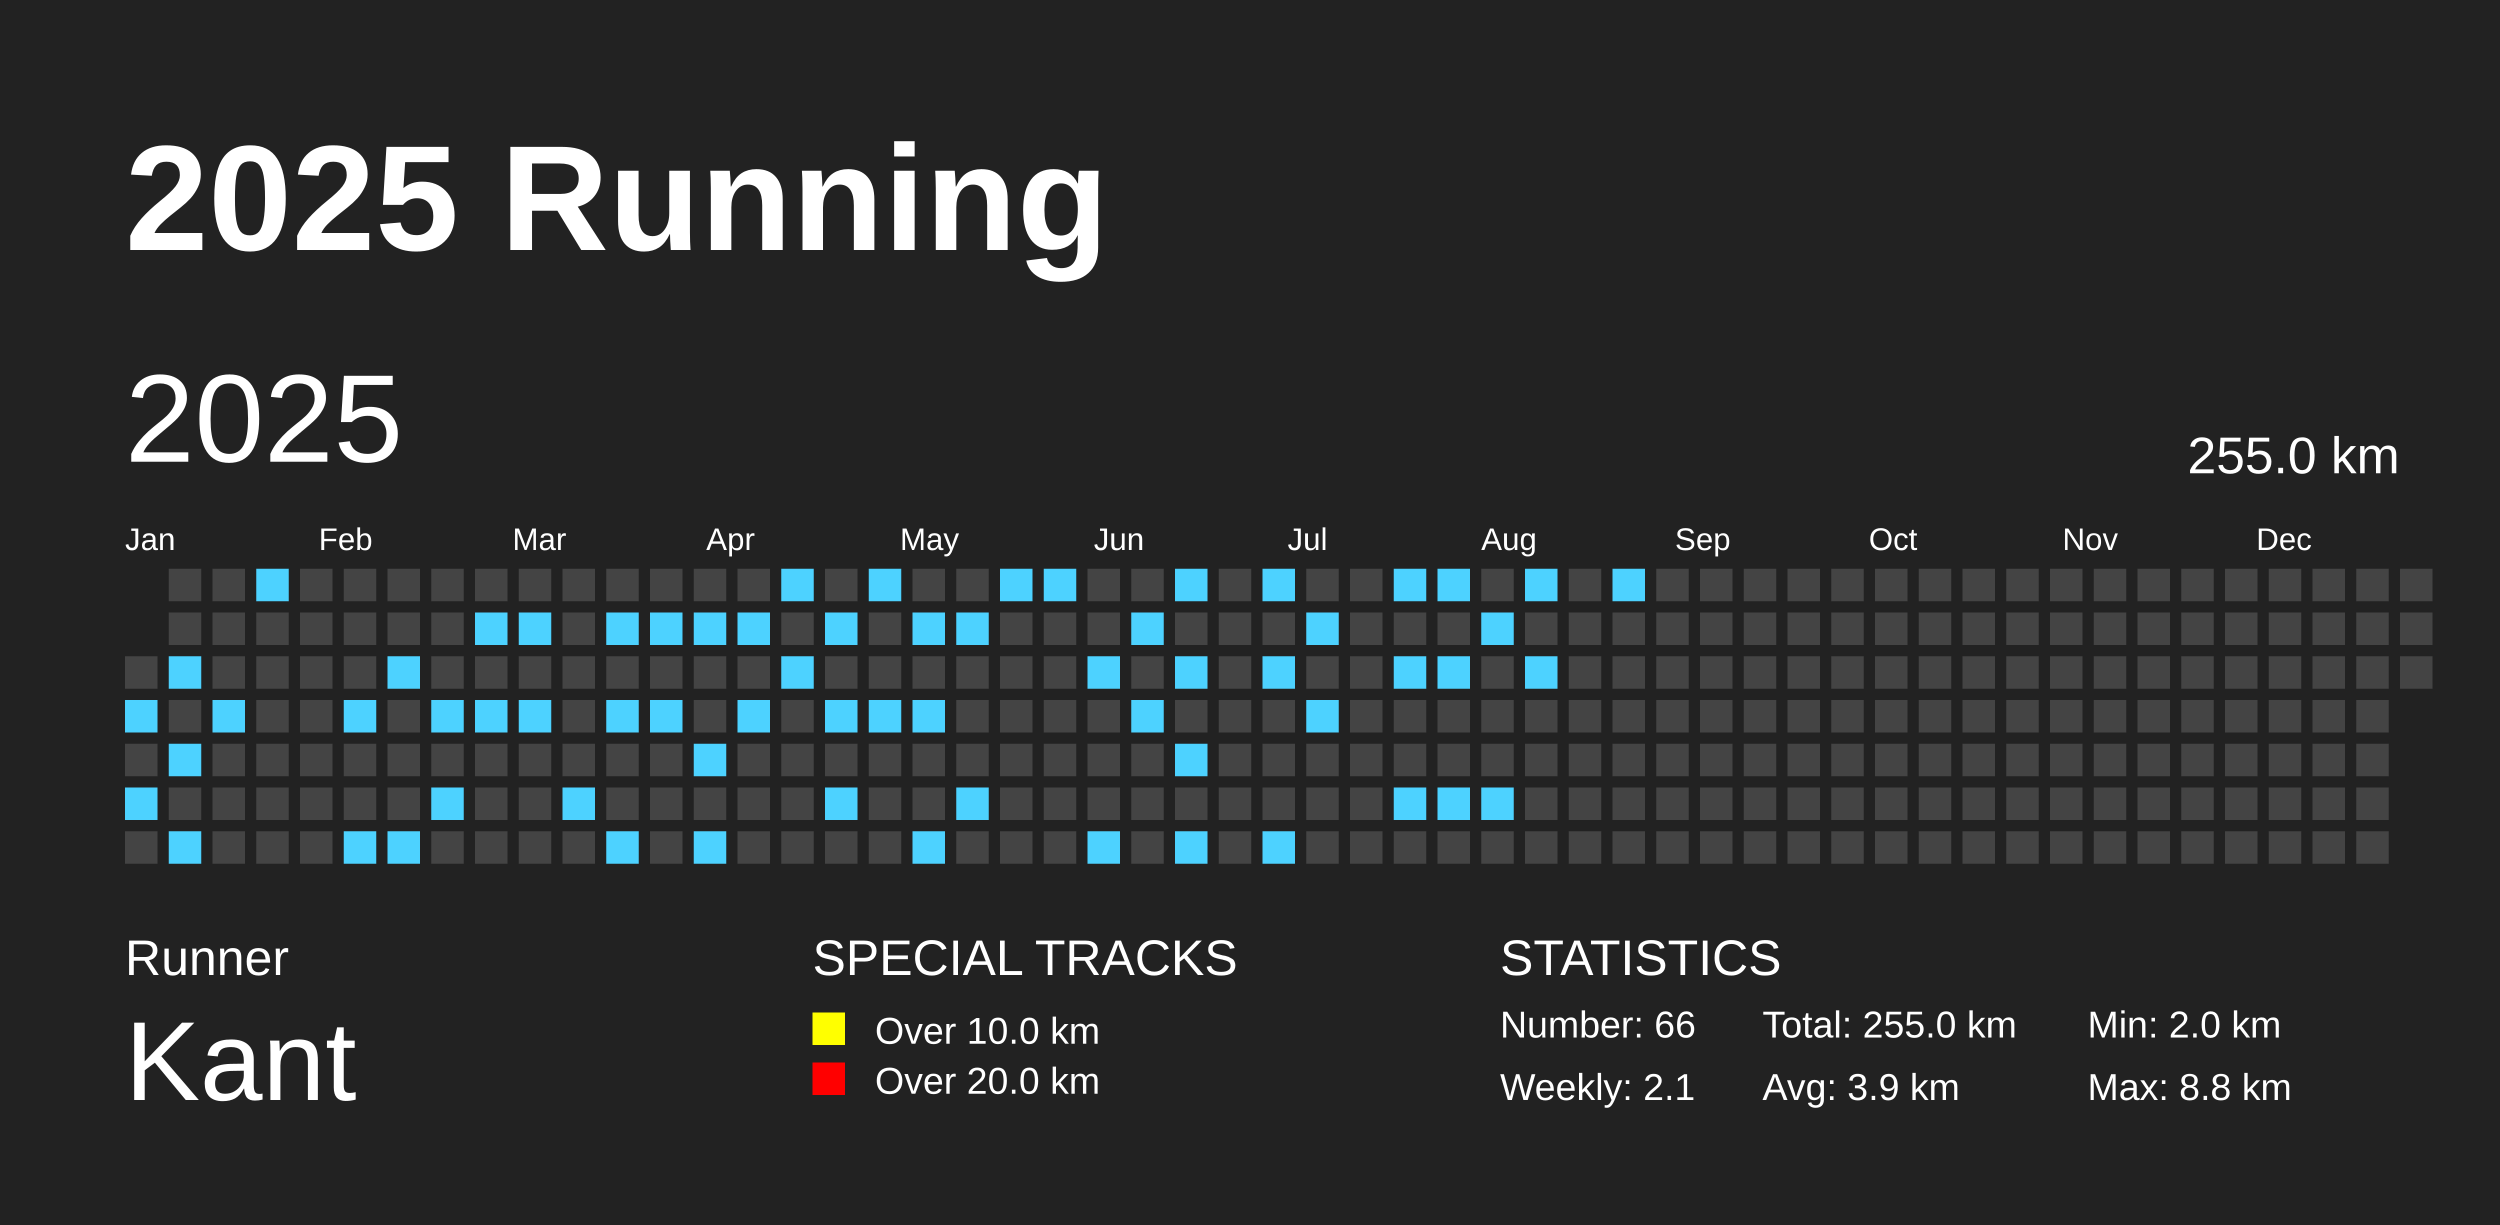
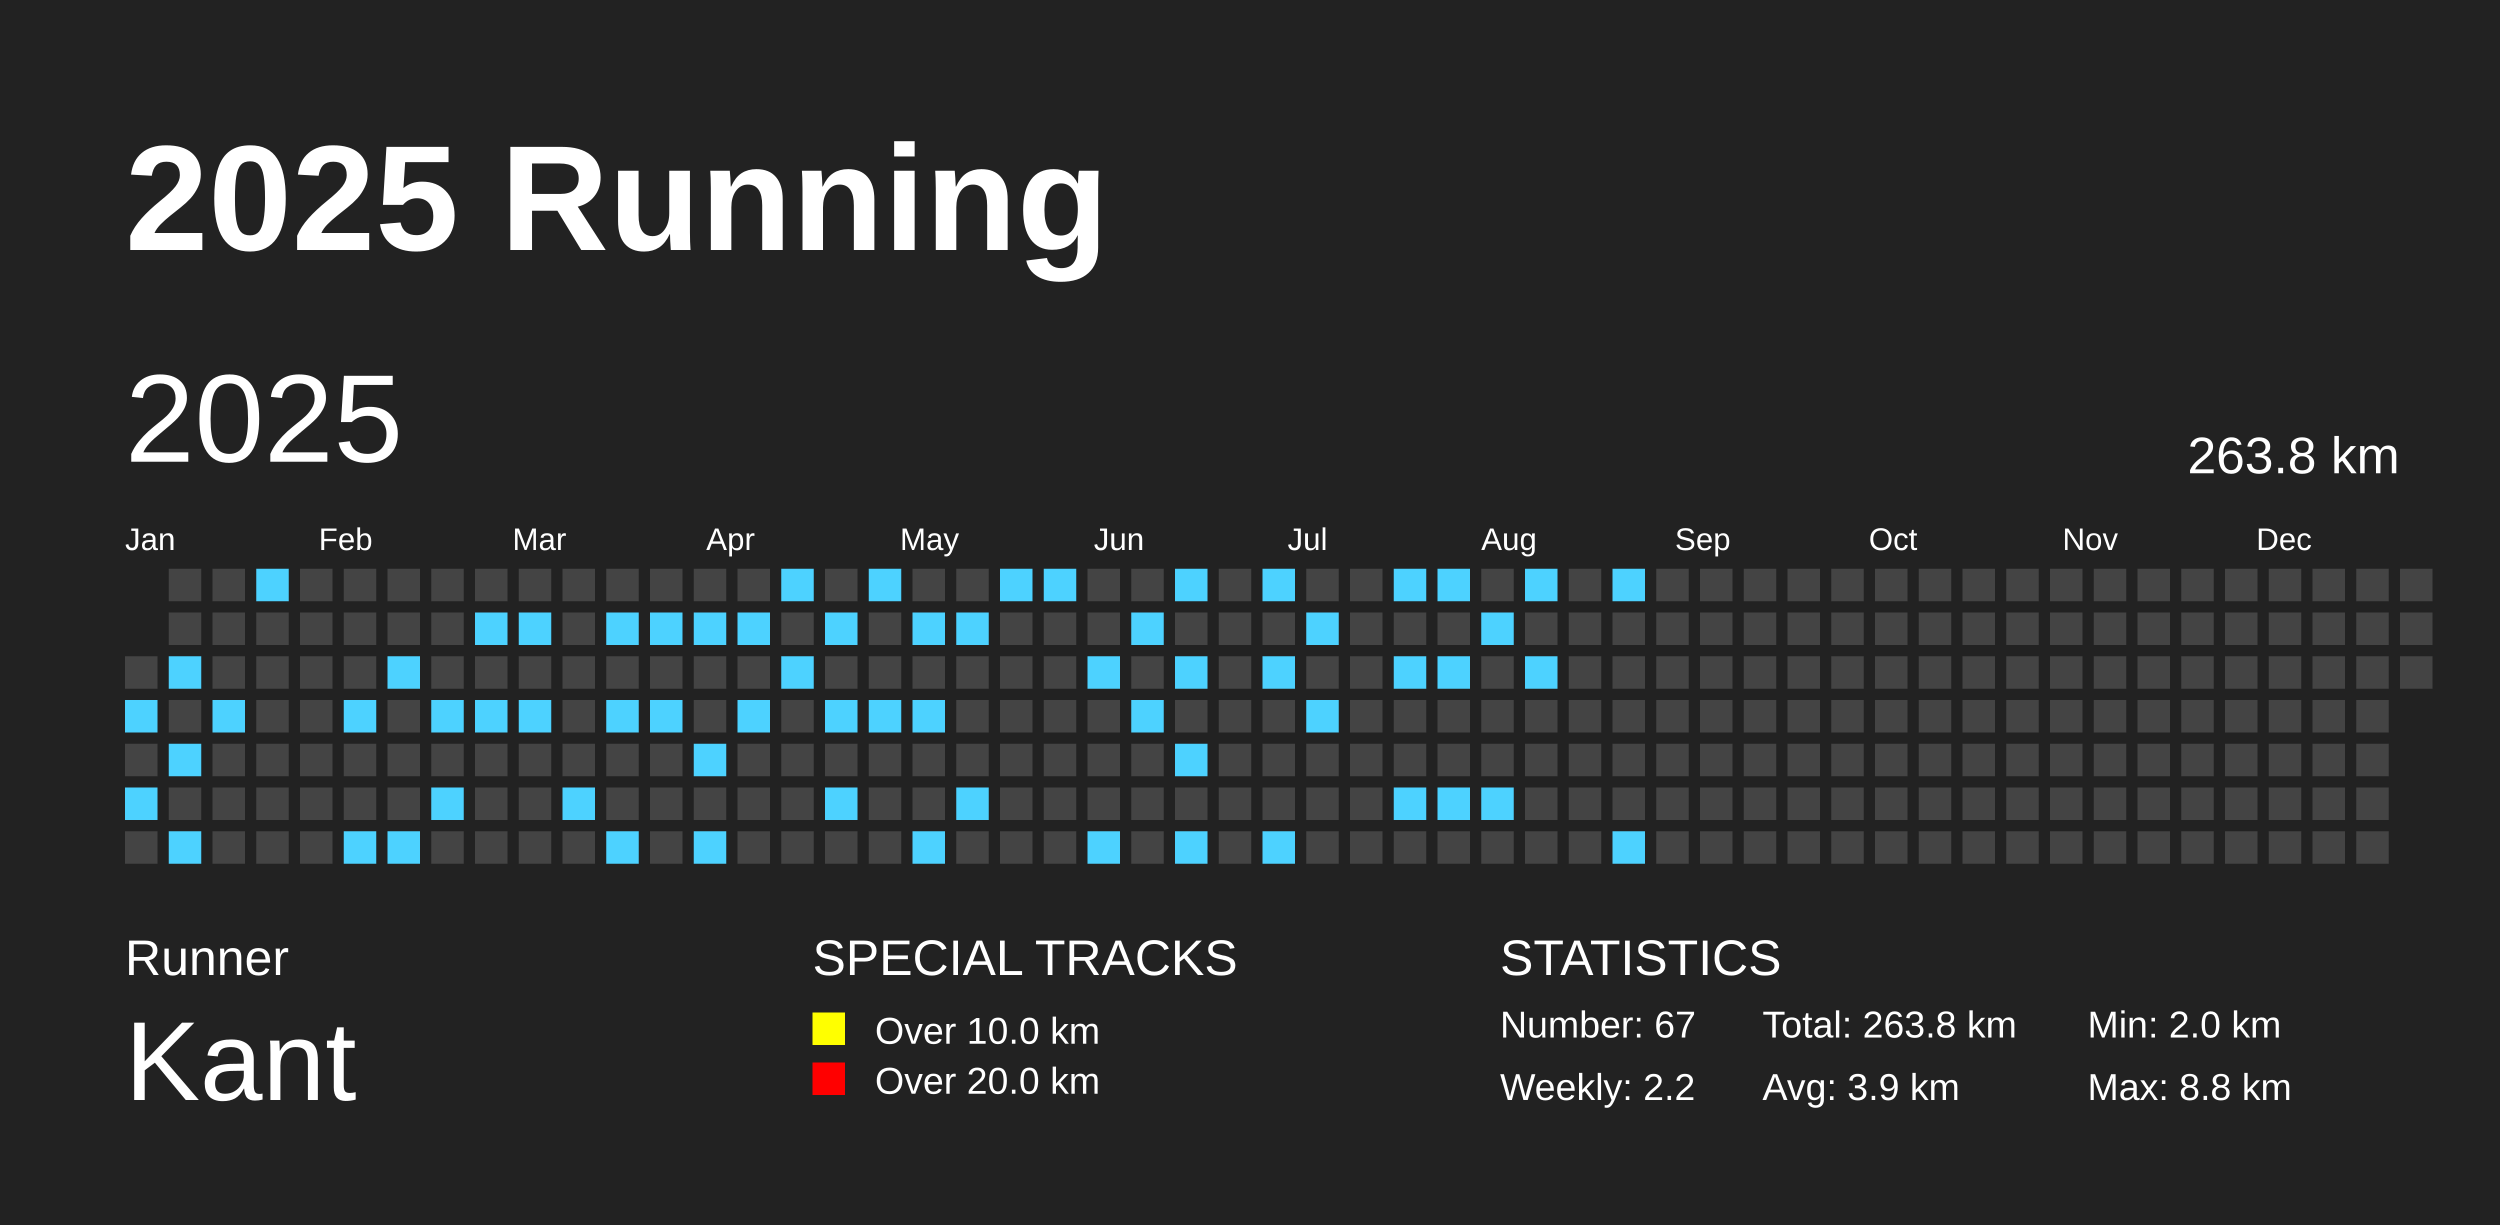
<svg xmlns="http://www.w3.org/2000/svg" baseProfile="full" height="98mm" version="1.1" viewBox="0,0,200,98" width="200mm">
  <defs />
  <rect fill="#222222" height="98" width="200" x="0" y="0" />
  <text fill="#FFFFFF" style="font-size:12px; font-family:Arial; font-weight:bold;" x="10" y="20">2025 Running</text>
  <text fill="#FFFFFF" style="font-size:4px; font-family:Arial" x="10" y="78">Runner</text>
  <text fill="#FFFFFF" style="font-size:9px; font-family:Arial" x="10" y="88">Kant</text>
  <text fill="#FFFFFF" style="font-size:4px; font-family:Arial" x="65" y="78">SPECIAL TRACKS</text>
  <rect fill="yellow" height="2.6" width="2.6" x="65" y="81" />
  <text fill="#FFFFFF" style="font-size:3px; font-family:Arial" x="70" y="83.5">Over 10.0 km</text>
  <rect fill="red" height="2.6" width="2.6" x="65" y="85" />
  <text fill="#FFFFFF" style="font-size:3px; font-family:Arial" x="70" y="87.5">Over 20.0 km</text>
  <text fill="#FFFFFF" style="font-size:4px; font-family:Arial" x="120" y="78">STATISTICS</text>
-   <text fill="#FFFFFF" style="font-size:3px; font-family:Arial" x="120" y="83">Number: 66</text>
-   <text fill="#FFFFFF" style="font-size:3px; font-family:Arial" x="120" y="88">Weekly: 2.1</text>
-   <text fill="#FFFFFF" style="font-size:3px; font-family:Arial" x="141" y="83">Total: 255.0 km</text>
+   <text fill="#FFFFFF" style="font-size:3px; font-family:Arial" x="120" y="83">Number: 67</text>
+   <text fill="#FFFFFF" style="font-size:3px; font-family:Arial" x="120" y="88">Weekly: 2.2</text>
+   <text fill="#FFFFFF" style="font-size:3px; font-family:Arial" x="141" y="83">Total: 263.8 km</text>
  <text fill="#FFFFFF" style="font-size:3px; font-family:Arial" x="141" y="88">Avg: 3.9 km</text>
  <text fill="#FFFFFF" style="font-size:3px; font-family:Arial" x="167" y="83">Min: 2.0 km</text>
  <text fill="#FFFFFF" style="font-size:3px; font-family:Arial" x="167" y="88">Max: 8.8 km</text>
  <text dominant-baseline="hanging" fill="#FFFFFF" style="font-size:10.0px; font-family:Arial;" x="10" y="30">2025</text>
-   <text dominant-baseline="hanging" fill="#FFFFFF" style="font-size:4.125px; font-family:Arial;" x="175" y="35">255.0 km</text>
+   <text dominant-baseline="hanging" fill="#FFFFFF" style="font-size:4.125px; font-family:Arial;" x="175" y="35">263.8 km</text>
  <text fill="#FFFFFF" style="font-size:2.5px; font-family:Arial" x="10.0" y="44">Jan</text>
  <text fill="#FFFFFF" style="font-size:2.5px; font-family:Arial" x="25.5" y="44">Feb</text>
  <text fill="#FFFFFF" style="font-size:2.5px; font-family:Arial" x="41.0" y="44">Mar</text>
  <text fill="#FFFFFF" style="font-size:2.5px; font-family:Arial" x="56.5" y="44">Apr</text>
  <text fill="#FFFFFF" style="font-size:2.5px; font-family:Arial" x="72.0" y="44">May</text>
  <text fill="#FFFFFF" style="font-size:2.5px; font-family:Arial" x="87.5" y="44">Jun</text>
  <text fill="#FFFFFF" style="font-size:2.5px; font-family:Arial" x="103.0" y="44">Jul</text>
  <text fill="#FFFFFF" style="font-size:2.5px; font-family:Arial" x="118.5" y="44">Aug</text>
  <text fill="#FFFFFF" style="font-size:2.5px; font-family:Arial" x="134.0" y="44">Sep</text>
  <text fill="#FFFFFF" style="font-size:2.5px; font-family:Arial" x="149.5" y="44">Oct</text>
  <text fill="#FFFFFF" style="font-size:2.5px; font-family:Arial" x="165.0" y="44">Nov</text>
  <text fill="#FFFFFF" style="font-size:2.5px; font-family:Arial" x="180.5" y="44">Dec</text>
  <rect fill="#444444" height="2.6" width="2.6" x="10.0" y="52.5" />
  <rect fill="#4DD2FF" height="2.6" width="2.6" x="10.0" y="56.0" />
  <rect fill="#444444" height="2.6" width="2.6" x="10.0" y="59.5" />
  <rect fill="#4DD2FF" height="2.6" width="2.6" x="10.0" y="63.0" />
  <rect fill="#444444" height="2.6" width="2.6" x="10.0" y="66.5" />
  <rect fill="#444444" height="2.6" width="2.6" x="13.5" y="45.5" />
  <rect fill="#444444" height="2.6" width="2.6" x="13.5" y="49.0" />
  <rect fill="#4DD2FF" height="2.6" width="2.6" x="13.5" y="52.5" />
  <rect fill="#444444" height="2.6" width="2.6" x="13.5" y="56.0" />
  <rect fill="#4DD2FF" height="2.6" width="2.6" x="13.5" y="59.5" />
  <rect fill="#444444" height="2.6" width="2.6" x="13.5" y="63.0" />
  <rect fill="#4DD2FF" height="2.6" width="2.6" x="13.5" y="66.5" />
  <rect fill="#444444" height="2.6" width="2.6" x="17.0" y="45.5" />
  <rect fill="#444444" height="2.6" width="2.6" x="17.0" y="49.0" />
  <rect fill="#444444" height="2.6" width="2.6" x="17.0" y="52.5" />
  <rect fill="#4DD2FF" height="2.6" width="2.6" x="17.0" y="56.0" />
  <rect fill="#444444" height="2.6" width="2.6" x="17.0" y="59.5" />
  <rect fill="#444444" height="2.6" width="2.6" x="17.0" y="63.0" />
  <rect fill="#444444" height="2.6" width="2.6" x="17.0" y="66.5" />
  <rect fill="#4DD2FF" height="2.6" width="2.6" x="20.5" y="45.5" />
  <rect fill="#444444" height="2.6" width="2.6" x="20.5" y="49.0" />
  <rect fill="#444444" height="2.6" width="2.6" x="20.5" y="52.5" />
  <rect fill="#444444" height="2.6" width="2.6" x="20.5" y="56.0" />
  <rect fill="#444444" height="2.6" width="2.6" x="20.5" y="59.5" />
  <rect fill="#444444" height="2.6" width="2.6" x="20.5" y="63.0" />
  <rect fill="#444444" height="2.6" width="2.6" x="20.5" y="66.5" />
  <rect fill="#444444" height="2.6" width="2.6" x="24.0" y="45.5" />
  <rect fill="#444444" height="2.6" width="2.6" x="24.0" y="49.0" />
  <rect fill="#444444" height="2.6" width="2.6" x="24.0" y="52.5" />
  <rect fill="#444444" height="2.6" width="2.6" x="24.0" y="56.0" />
  <rect fill="#444444" height="2.6" width="2.6" x="24.0" y="59.5" />
  <rect fill="#444444" height="2.6" width="2.6" x="24.0" y="63.0" />
  <rect fill="#444444" height="2.6" width="2.6" x="24.0" y="66.5" />
  <rect fill="#444444" height="2.6" width="2.6" x="27.5" y="45.5" />
  <rect fill="#444444" height="2.6" width="2.6" x="27.5" y="49.0" />
  <rect fill="#444444" height="2.6" width="2.6" x="27.5" y="52.5" />
  <rect fill="#4DD2FF" height="2.6" width="2.6" x="27.5" y="56.0" />
  <rect fill="#444444" height="2.6" width="2.6" x="27.5" y="59.5" />
  <rect fill="#444444" height="2.6" width="2.6" x="27.5" y="63.0" />
  <rect fill="#4DD2FF" height="2.6" width="2.6" x="27.5" y="66.5" />
  <rect fill="#444444" height="2.6" width="2.6" x="31.0" y="45.5" />
  <rect fill="#444444" height="2.6" width="2.6" x="31.0" y="49.0" />
  <rect fill="#4DD2FF" height="2.6" width="2.6" x="31.0" y="52.5" />
  <rect fill="#444444" height="2.6" width="2.6" x="31.0" y="56.0" />
  <rect fill="#444444" height="2.6" width="2.6" x="31.0" y="59.5" />
  <rect fill="#444444" height="2.6" width="2.6" x="31.0" y="63.0" />
  <rect fill="#4DD2FF" height="2.6" width="2.6" x="31.0" y="66.5" />
  <rect fill="#444444" height="2.6" width="2.6" x="34.5" y="45.5" />
  <rect fill="#444444" height="2.6" width="2.6" x="34.5" y="49.0" />
  <rect fill="#444444" height="2.6" width="2.6" x="34.5" y="52.5" />
  <rect fill="#4DD2FF" height="2.6" width="2.6" x="34.5" y="56.0" />
  <rect fill="#444444" height="2.6" width="2.6" x="34.5" y="59.5" />
  <rect fill="#4DD2FF" height="2.6" width="2.6" x="34.5" y="63.0" />
  <rect fill="#444444" height="2.6" width="2.6" x="34.5" y="66.5" />
  <rect fill="#444444" height="2.6" width="2.6" x="38.0" y="45.5" />
  <rect fill="#4DD2FF" height="2.6" width="2.6" x="38.0" y="49.0" />
  <rect fill="#444444" height="2.6" width="2.6" x="38.0" y="52.5" />
  <rect fill="#4DD2FF" height="2.6" width="2.6" x="38.0" y="56.0" />
  <rect fill="#444444" height="2.6" width="2.6" x="38.0" y="59.5" />
  <rect fill="#444444" height="2.6" width="2.6" x="38.0" y="63.0" />
  <rect fill="#444444" height="2.6" width="2.6" x="38.0" y="66.5" />
  <rect fill="#444444" height="2.6" width="2.6" x="41.5" y="45.5" />
  <rect fill="#4DD2FF" height="2.6" width="2.6" x="41.5" y="49.0" />
  <rect fill="#444444" height="2.6" width="2.6" x="41.5" y="52.5" />
  <rect fill="#4DD2FF" height="2.6" width="2.6" x="41.5" y="56.0" />
  <rect fill="#444444" height="2.6" width="2.6" x="41.5" y="59.5" />
  <rect fill="#444444" height="2.6" width="2.6" x="41.5" y="63.0" />
  <rect fill="#444444" height="2.6" width="2.6" x="41.5" y="66.5" />
  <rect fill="#444444" height="2.6" width="2.6" x="45.0" y="45.5" />
  <rect fill="#444444" height="2.6" width="2.6" x="45.0" y="49.0" />
  <rect fill="#444444" height="2.6" width="2.6" x="45.0" y="52.5" />
  <rect fill="#444444" height="2.6" width="2.6" x="45.0" y="56.0" />
  <rect fill="#444444" height="2.6" width="2.6" x="45.0" y="59.5" />
  <rect fill="#4DD2FF" height="2.6" width="2.6" x="45.0" y="63.0" />
  <rect fill="#444444" height="2.6" width="2.6" x="45.0" y="66.5" />
  <rect fill="#444444" height="2.6" width="2.6" x="48.5" y="45.5" />
  <rect fill="#4DD2FF" height="2.6" width="2.6" x="48.5" y="49.0" />
  <rect fill="#444444" height="2.6" width="2.6" x="48.5" y="52.5" />
  <rect fill="#4DD2FF" height="2.6" width="2.6" x="48.5" y="56.0" />
  <rect fill="#444444" height="2.6" width="2.6" x="48.5" y="59.5" />
  <rect fill="#444444" height="2.6" width="2.6" x="48.5" y="63.0" />
  <rect fill="#4DD2FF" height="2.6" width="2.6" x="48.5" y="66.5" />
  <rect fill="#444444" height="2.6" width="2.6" x="52.0" y="45.5" />
  <rect fill="#4DD2FF" height="2.6" width="2.6" x="52.0" y="49.0" />
  <rect fill="#444444" height="2.6" width="2.6" x="52.0" y="52.5" />
  <rect fill="#4DD2FF" height="2.6" width="2.6" x="52.0" y="56.0" />
  <rect fill="#444444" height="2.6" width="2.6" x="52.0" y="59.5" />
  <rect fill="#444444" height="2.6" width="2.6" x="52.0" y="63.0" />
  <rect fill="#444444" height="2.6" width="2.6" x="52.0" y="66.5" />
  <rect fill="#444444" height="2.6" width="2.6" x="55.5" y="45.5" />
  <rect fill="#4DD2FF" height="2.6" width="2.6" x="55.5" y="49.0" />
  <rect fill="#444444" height="2.6" width="2.6" x="55.5" y="52.5" />
  <rect fill="#444444" height="2.6" width="2.6" x="55.5" y="56.0" />
  <rect fill="#4DD2FF" height="2.6" width="2.6" x="55.5" y="59.5" />
  <rect fill="#444444" height="2.6" width="2.6" x="55.5" y="63.0" />
  <rect fill="#4DD2FF" height="2.6" width="2.6" x="55.5" y="66.5" />
  <rect fill="#444444" height="2.6" width="2.6" x="59.0" y="45.5" />
  <rect fill="#4DD2FF" height="2.6" width="2.6" x="59.0" y="49.0" />
  <rect fill="#444444" height="2.6" width="2.6" x="59.0" y="52.5" />
  <rect fill="#4DD2FF" height="2.6" width="2.6" x="59.0" y="56.0" />
  <rect fill="#444444" height="2.6" width="2.6" x="59.0" y="59.5" />
  <rect fill="#444444" height="2.6" width="2.6" x="59.0" y="63.0" />
  <rect fill="#444444" height="2.6" width="2.6" x="59.0" y="66.5" />
  <rect fill="#4DD2FF" height="2.6" width="2.6" x="62.5" y="45.5" />
  <rect fill="#444444" height="2.6" width="2.6" x="62.5" y="49.0" />
  <rect fill="#4DD2FF" height="2.6" width="2.6" x="62.5" y="52.5" />
  <rect fill="#444444" height="2.6" width="2.6" x="62.5" y="56.0" />
  <rect fill="#444444" height="2.6" width="2.6" x="62.5" y="59.5" />
  <rect fill="#444444" height="2.6" width="2.6" x="62.5" y="63.0" />
  <rect fill="#444444" height="2.6" width="2.6" x="62.5" y="66.5" />
  <rect fill="#444444" height="2.6" width="2.6" x="66.0" y="45.5" />
  <rect fill="#4DD2FF" height="2.6" width="2.6" x="66.0" y="49.0" />
  <rect fill="#444444" height="2.6" width="2.6" x="66.0" y="52.5" />
  <rect fill="#4DD2FF" height="2.6" width="2.6" x="66.0" y="56.0" />
  <rect fill="#444444" height="2.6" width="2.6" x="66.0" y="59.5" />
  <rect fill="#4DD2FF" height="2.6" width="2.6" x="66.0" y="63.0" />
  <rect fill="#444444" height="2.6" width="2.6" x="66.0" y="66.5" />
  <rect fill="#4DD2FF" height="2.6" width="2.6" x="69.5" y="45.5" />
  <rect fill="#444444" height="2.6" width="2.6" x="69.5" y="49.0" />
  <rect fill="#444444" height="2.6" width="2.6" x="69.5" y="52.5" />
  <rect fill="#4DD2FF" height="2.6" width="2.6" x="69.5" y="56.0" />
  <rect fill="#444444" height="2.6" width="2.6" x="69.5" y="59.5" />
  <rect fill="#444444" height="2.6" width="2.6" x="69.5" y="63.0" />
  <rect fill="#444444" height="2.6" width="2.6" x="69.5" y="66.5" />
  <rect fill="#444444" height="2.6" width="2.6" x="73.0" y="45.5" />
  <rect fill="#4DD2FF" height="2.6" width="2.6" x="73.0" y="49.0" />
  <rect fill="#444444" height="2.6" width="2.6" x="73.0" y="52.5" />
  <rect fill="#4DD2FF" height="2.6" width="2.6" x="73.0" y="56.0" />
  <rect fill="#444444" height="2.6" width="2.6" x="73.0" y="59.5" />
  <rect fill="#444444" height="2.6" width="2.6" x="73.0" y="63.0" />
  <rect fill="#4DD2FF" height="2.6" width="2.6" x="73.0" y="66.5" />
  <rect fill="#444444" height="2.6" width="2.6" x="76.5" y="45.5" />
  <rect fill="#4DD2FF" height="2.6" width="2.6" x="76.5" y="49.0" />
  <rect fill="#444444" height="2.6" width="2.6" x="76.5" y="52.5" />
  <rect fill="#444444" height="2.6" width="2.6" x="76.5" y="56.0" />
  <rect fill="#444444" height="2.6" width="2.6" x="76.5" y="59.5" />
  <rect fill="#4DD2FF" height="2.6" width="2.6" x="76.5" y="63.0" />
  <rect fill="#444444" height="2.6" width="2.6" x="76.5" y="66.5" />
  <rect fill="#4DD2FF" height="2.6" width="2.6" x="80.0" y="45.5" />
  <rect fill="#444444" height="2.6" width="2.6" x="80.0" y="49.0" />
  <rect fill="#444444" height="2.6" width="2.6" x="80.0" y="52.5" />
  <rect fill="#444444" height="2.6" width="2.6" x="80.0" y="56.0" />
  <rect fill="#444444" height="2.6" width="2.6" x="80.0" y="59.5" />
  <rect fill="#444444" height="2.6" width="2.6" x="80.0" y="63.0" />
  <rect fill="#444444" height="2.6" width="2.6" x="80.0" y="66.5" />
  <rect fill="#4DD2FF" height="2.6" width="2.6" x="83.5" y="45.5" />
  <rect fill="#444444" height="2.6" width="2.6" x="83.5" y="49.0" />
  <rect fill="#444444" height="2.6" width="2.6" x="83.5" y="52.5" />
  <rect fill="#444444" height="2.6" width="2.6" x="83.5" y="56.0" />
  <rect fill="#444444" height="2.6" width="2.6" x="83.5" y="59.5" />
  <rect fill="#444444" height="2.6" width="2.6" x="83.5" y="63.0" />
  <rect fill="#444444" height="2.6" width="2.6" x="83.5" y="66.5" />
  <rect fill="#444444" height="2.6" width="2.6" x="87.0" y="45.5" />
  <rect fill="#444444" height="2.6" width="2.6" x="87.0" y="49.0" />
  <rect fill="#4DD2FF" height="2.6" width="2.6" x="87.0" y="52.5" />
  <rect fill="#444444" height="2.6" width="2.6" x="87.0" y="56.0" />
  <rect fill="#444444" height="2.6" width="2.6" x="87.0" y="59.5" />
  <rect fill="#444444" height="2.6" width="2.6" x="87.0" y="63.0" />
  <rect fill="#4DD2FF" height="2.6" width="2.6" x="87.0" y="66.5" />
  <rect fill="#444444" height="2.6" width="2.6" x="90.5" y="45.5" />
  <rect fill="#4DD2FF" height="2.6" width="2.6" x="90.5" y="49.0" />
  <rect fill="#444444" height="2.6" width="2.6" x="90.5" y="52.5" />
  <rect fill="#4DD2FF" height="2.6" width="2.6" x="90.5" y="56.0" />
  <rect fill="#444444" height="2.6" width="2.6" x="90.5" y="59.5" />
  <rect fill="#444444" height="2.6" width="2.6" x="90.5" y="63.0" />
  <rect fill="#444444" height="2.6" width="2.6" x="90.5" y="66.5" />
  <rect fill="#4DD2FF" height="2.6" width="2.6" x="94.0" y="45.5" />
  <rect fill="#444444" height="2.6" width="2.6" x="94.0" y="49.0" />
  <rect fill="#4DD2FF" height="2.6" width="2.6" x="94.0" y="52.5" />
  <rect fill="#444444" height="2.6" width="2.6" x="94.0" y="56.0" />
  <rect fill="#4DD2FF" height="2.6" width="2.6" x="94.0" y="59.5" />
  <rect fill="#444444" height="2.6" width="2.6" x="94.0" y="63.0" />
  <rect fill="#4DD2FF" height="2.6" width="2.6" x="94.0" y="66.5" />
  <rect fill="#444444" height="2.6" width="2.6" x="97.5" y="45.5" />
  <rect fill="#444444" height="2.6" width="2.6" x="97.5" y="49.0" />
  <rect fill="#444444" height="2.6" width="2.6" x="97.5" y="52.5" />
  <rect fill="#444444" height="2.6" width="2.6" x="97.5" y="56.0" />
  <rect fill="#444444" height="2.6" width="2.6" x="97.5" y="59.5" />
  <rect fill="#444444" height="2.6" width="2.6" x="97.5" y="63.0" />
  <rect fill="#444444" height="2.6" width="2.6" x="97.5" y="66.5" />
  <rect fill="#4DD2FF" height="2.6" width="2.6" x="101.0" y="45.5" />
  <rect fill="#444444" height="2.6" width="2.6" x="101.0" y="49.0" />
  <rect fill="#4DD2FF" height="2.6" width="2.6" x="101.0" y="52.5" />
  <rect fill="#444444" height="2.6" width="2.6" x="101.0" y="56.0" />
  <rect fill="#444444" height="2.6" width="2.6" x="101.0" y="59.5" />
  <rect fill="#444444" height="2.6" width="2.6" x="101.0" y="63.0" />
  <rect fill="#4DD2FF" height="2.6" width="2.6" x="101.0" y="66.5" />
  <rect fill="#444444" height="2.6" width="2.6" x="104.5" y="45.5" />
  <rect fill="#4DD2FF" height="2.6" width="2.6" x="104.5" y="49.0" />
  <rect fill="#444444" height="2.6" width="2.6" x="104.5" y="52.5" />
  <rect fill="#4DD2FF" height="2.6" width="2.6" x="104.5" y="56.0" />
  <rect fill="#444444" height="2.6" width="2.6" x="104.5" y="59.5" />
  <rect fill="#444444" height="2.6" width="2.6" x="104.5" y="63.0" />
  <rect fill="#444444" height="2.6" width="2.6" x="104.5" y="66.5" />
  <rect fill="#444444" height="2.6" width="2.6" x="108.0" y="45.5" />
  <rect fill="#444444" height="2.6" width="2.6" x="108.0" y="49.0" />
  <rect fill="#444444" height="2.6" width="2.6" x="108.0" y="52.5" />
  <rect fill="#444444" height="2.6" width="2.6" x="108.0" y="56.0" />
  <rect fill="#444444" height="2.6" width="2.6" x="108.0" y="59.5" />
  <rect fill="#444444" height="2.6" width="2.6" x="108.0" y="63.0" />
  <rect fill="#444444" height="2.6" width="2.6" x="108.0" y="66.5" />
  <rect fill="#4DD2FF" height="2.6" width="2.6" x="111.5" y="45.5" />
  <rect fill="#444444" height="2.6" width="2.6" x="111.5" y="49.0" />
  <rect fill="#4DD2FF" height="2.6" width="2.6" x="111.5" y="52.5" />
  <rect fill="#444444" height="2.6" width="2.6" x="111.5" y="56.0" />
  <rect fill="#444444" height="2.6" width="2.6" x="111.5" y="59.5" />
  <rect fill="#4DD2FF" height="2.6" width="2.6" x="111.5" y="63.0" />
  <rect fill="#444444" height="2.6" width="2.6" x="111.5" y="66.5" />
  <rect fill="#4DD2FF" height="2.6" width="2.6" x="115.0" y="45.5" />
  <rect fill="#444444" height="2.6" width="2.6" x="115.0" y="49.0" />
  <rect fill="#4DD2FF" height="2.6" width="2.6" x="115.0" y="52.5" />
  <rect fill="#444444" height="2.6" width="2.6" x="115.0" y="56.0" />
  <rect fill="#444444" height="2.6" width="2.6" x="115.0" y="59.5" />
  <rect fill="#4DD2FF" height="2.6" width="2.6" x="115.0" y="63.0" />
  <rect fill="#444444" height="2.6" width="2.6" x="115.0" y="66.5" />
  <rect fill="#444444" height="2.6" width="2.6" x="118.5" y="45.5" />
  <rect fill="#4DD2FF" height="2.6" width="2.6" x="118.5" y="49.0" />
  <rect fill="#444444" height="2.6" width="2.6" x="118.5" y="52.5" />
  <rect fill="#444444" height="2.6" width="2.6" x="118.5" y="56.0" />
  <rect fill="#444444" height="2.6" width="2.6" x="118.5" y="59.5" />
  <rect fill="#4DD2FF" height="2.6" width="2.6" x="118.5" y="63.0" />
  <rect fill="#444444" height="2.6" width="2.6" x="118.5" y="66.5" />
  <rect fill="#4DD2FF" height="2.6" width="2.6" x="122.0" y="45.5" />
  <rect fill="#444444" height="2.6" width="2.6" x="122.0" y="49.0" />
  <rect fill="#4DD2FF" height="2.6" width="2.6" x="122.0" y="52.5" />
  <rect fill="#444444" height="2.6" width="2.6" x="122.0" y="56.0" />
  <rect fill="#444444" height="2.6" width="2.6" x="122.0" y="59.5" />
  <rect fill="#444444" height="2.6" width="2.6" x="122.0" y="63.0" />
  <rect fill="#444444" height="2.6" width="2.6" x="122.0" y="66.5" />
  <rect fill="#444444" height="2.6" width="2.6" x="125.5" y="45.5" />
  <rect fill="#444444" height="2.6" width="2.6" x="125.5" y="49.0" />
  <rect fill="#444444" height="2.6" width="2.6" x="125.5" y="52.5" />
  <rect fill="#444444" height="2.6" width="2.6" x="125.5" y="56.0" />
  <rect fill="#444444" height="2.6" width="2.6" x="125.5" y="59.5" />
  <rect fill="#444444" height="2.6" width="2.6" x="125.5" y="63.0" />
  <rect fill="#444444" height="2.6" width="2.6" x="125.5" y="66.5" />
  <rect fill="#4DD2FF" height="2.6" width="2.6" x="129.0" y="45.5" />
  <rect fill="#444444" height="2.6" width="2.6" x="129.0" y="49.0" />
  <rect fill="#444444" height="2.6" width="2.6" x="129.0" y="52.5" />
  <rect fill="#444444" height="2.6" width="2.6" x="129.0" y="56.0" />
  <rect fill="#444444" height="2.6" width="2.6" x="129.0" y="59.5" />
  <rect fill="#444444" height="2.6" width="2.6" x="129.0" y="63.0" />
-   <rect fill="#444444" height="2.6" width="2.6" x="129.0" y="66.5" />
+   <rect fill="#4DD2FF" height="2.6" width="2.6" x="129.0" y="66.5" />
  <rect fill="#444444" height="2.6" width="2.6" x="132.5" y="45.5" />
  <rect fill="#444444" height="2.6" width="2.6" x="132.5" y="49.0" />
  <rect fill="#444444" height="2.6" width="2.6" x="132.5" y="52.5" />
  <rect fill="#444444" height="2.6" width="2.6" x="132.5" y="56.0" />
  <rect fill="#444444" height="2.6" width="2.6" x="132.5" y="59.5" />
  <rect fill="#444444" height="2.6" width="2.6" x="132.5" y="63.0" />
  <rect fill="#444444" height="2.6" width="2.6" x="132.5" y="66.5" />
  <rect fill="#444444" height="2.6" width="2.6" x="136.0" y="45.5" />
  <rect fill="#444444" height="2.6" width="2.6" x="136.0" y="49.0" />
  <rect fill="#444444" height="2.6" width="2.6" x="136.0" y="52.5" />
  <rect fill="#444444" height="2.6" width="2.6" x="136.0" y="56.0" />
  <rect fill="#444444" height="2.6" width="2.6" x="136.0" y="59.5" />
  <rect fill="#444444" height="2.6" width="2.6" x="136.0" y="63.0" />
  <rect fill="#444444" height="2.6" width="2.6" x="136.0" y="66.5" />
  <rect fill="#444444" height="2.6" width="2.6" x="139.5" y="45.5" />
  <rect fill="#444444" height="2.6" width="2.6" x="139.5" y="49.0" />
  <rect fill="#444444" height="2.6" width="2.6" x="139.5" y="52.5" />
  <rect fill="#444444" height="2.6" width="2.6" x="139.5" y="56.0" />
  <rect fill="#444444" height="2.6" width="2.6" x="139.5" y="59.5" />
  <rect fill="#444444" height="2.6" width="2.6" x="139.5" y="63.0" />
  <rect fill="#444444" height="2.6" width="2.6" x="139.5" y="66.5" />
  <rect fill="#444444" height="2.6" width="2.6" x="143.0" y="45.5" />
  <rect fill="#444444" height="2.6" width="2.6" x="143.0" y="49.0" />
  <rect fill="#444444" height="2.6" width="2.6" x="143.0" y="52.5" />
  <rect fill="#444444" height="2.6" width="2.6" x="143.0" y="56.0" />
  <rect fill="#444444" height="2.6" width="2.6" x="143.0" y="59.5" />
  <rect fill="#444444" height="2.6" width="2.6" x="143.0" y="63.0" />
  <rect fill="#444444" height="2.6" width="2.6" x="143.0" y="66.5" />
  <rect fill="#444444" height="2.6" width="2.6" x="146.5" y="45.5" />
  <rect fill="#444444" height="2.6" width="2.6" x="146.5" y="49.0" />
  <rect fill="#444444" height="2.6" width="2.6" x="146.5" y="52.5" />
  <rect fill="#444444" height="2.6" width="2.6" x="146.5" y="56.0" />
  <rect fill="#444444" height="2.6" width="2.6" x="146.5" y="59.5" />
  <rect fill="#444444" height="2.6" width="2.6" x="146.5" y="63.0" />
  <rect fill="#444444" height="2.6" width="2.6" x="146.5" y="66.5" />
  <rect fill="#444444" height="2.6" width="2.6" x="150.0" y="45.5" />
  <rect fill="#444444" height="2.6" width="2.6" x="150.0" y="49.0" />
  <rect fill="#444444" height="2.6" width="2.6" x="150.0" y="52.5" />
  <rect fill="#444444" height="2.6" width="2.6" x="150.0" y="56.0" />
  <rect fill="#444444" height="2.6" width="2.6" x="150.0" y="59.5" />
  <rect fill="#444444" height="2.6" width="2.6" x="150.0" y="63.0" />
  <rect fill="#444444" height="2.6" width="2.6" x="150.0" y="66.5" />
  <rect fill="#444444" height="2.6" width="2.6" x="153.5" y="45.5" />
  <rect fill="#444444" height="2.6" width="2.6" x="153.5" y="49.0" />
  <rect fill="#444444" height="2.6" width="2.6" x="153.5" y="52.5" />
  <rect fill="#444444" height="2.6" width="2.6" x="153.5" y="56.0" />
  <rect fill="#444444" height="2.6" width="2.6" x="153.5" y="59.5" />
  <rect fill="#444444" height="2.6" width="2.6" x="153.5" y="63.0" />
  <rect fill="#444444" height="2.6" width="2.6" x="153.5" y="66.5" />
  <rect fill="#444444" height="2.6" width="2.6" x="157.0" y="45.5" />
  <rect fill="#444444" height="2.6" width="2.6" x="157.0" y="49.0" />
  <rect fill="#444444" height="2.6" width="2.6" x="157.0" y="52.5" />
  <rect fill="#444444" height="2.6" width="2.6" x="157.0" y="56.0" />
  <rect fill="#444444" height="2.6" width="2.6" x="157.0" y="59.5" />
  <rect fill="#444444" height="2.6" width="2.6" x="157.0" y="63.0" />
  <rect fill="#444444" height="2.6" width="2.6" x="157.0" y="66.5" />
  <rect fill="#444444" height="2.6" width="2.6" x="160.5" y="45.5" />
  <rect fill="#444444" height="2.6" width="2.6" x="160.5" y="49.0" />
  <rect fill="#444444" height="2.6" width="2.6" x="160.5" y="52.5" />
  <rect fill="#444444" height="2.6" width="2.6" x="160.5" y="56.0" />
  <rect fill="#444444" height="2.6" width="2.6" x="160.5" y="59.5" />
  <rect fill="#444444" height="2.6" width="2.6" x="160.5" y="63.0" />
  <rect fill="#444444" height="2.6" width="2.6" x="160.5" y="66.5" />
  <rect fill="#444444" height="2.6" width="2.6" x="164.0" y="45.5" />
  <rect fill="#444444" height="2.6" width="2.6" x="164.0" y="49.0" />
  <rect fill="#444444" height="2.6" width="2.6" x="164.0" y="52.5" />
  <rect fill="#444444" height="2.6" width="2.6" x="164.0" y="56.0" />
  <rect fill="#444444" height="2.6" width="2.6" x="164.0" y="59.5" />
  <rect fill="#444444" height="2.6" width="2.6" x="164.0" y="63.0" />
  <rect fill="#444444" height="2.6" width="2.6" x="164.0" y="66.5" />
  <rect fill="#444444" height="2.6" width="2.6" x="167.5" y="45.5" />
  <rect fill="#444444" height="2.6" width="2.6" x="167.5" y="49.0" />
  <rect fill="#444444" height="2.6" width="2.6" x="167.5" y="52.5" />
  <rect fill="#444444" height="2.6" width="2.6" x="167.5" y="56.0" />
  <rect fill="#444444" height="2.6" width="2.6" x="167.5" y="59.5" />
  <rect fill="#444444" height="2.6" width="2.6" x="167.5" y="63.0" />
  <rect fill="#444444" height="2.6" width="2.6" x="167.5" y="66.5" />
  <rect fill="#444444" height="2.6" width="2.6" x="171.0" y="45.5" />
  <rect fill="#444444" height="2.6" width="2.6" x="171.0" y="49.0" />
  <rect fill="#444444" height="2.6" width="2.6" x="171.0" y="52.5" />
  <rect fill="#444444" height="2.6" width="2.6" x="171.0" y="56.0" />
  <rect fill="#444444" height="2.6" width="2.6" x="171.0" y="59.5" />
  <rect fill="#444444" height="2.6" width="2.6" x="171.0" y="63.0" />
  <rect fill="#444444" height="2.6" width="2.6" x="171.0" y="66.5" />
  <rect fill="#444444" height="2.6" width="2.6" x="174.5" y="45.5" />
  <rect fill="#444444" height="2.6" width="2.6" x="174.5" y="49.0" />
  <rect fill="#444444" height="2.6" width="2.6" x="174.5" y="52.5" />
  <rect fill="#444444" height="2.6" width="2.6" x="174.5" y="56.0" />
  <rect fill="#444444" height="2.6" width="2.6" x="174.5" y="59.5" />
  <rect fill="#444444" height="2.6" width="2.6" x="174.5" y="63.0" />
  <rect fill="#444444" height="2.6" width="2.6" x="174.5" y="66.5" />
  <rect fill="#444444" height="2.6" width="2.6" x="178.0" y="45.5" />
  <rect fill="#444444" height="2.6" width="2.6" x="178.0" y="49.0" />
  <rect fill="#444444" height="2.6" width="2.6" x="178.0" y="52.5" />
  <rect fill="#444444" height="2.6" width="2.6" x="178.0" y="56.0" />
  <rect fill="#444444" height="2.6" width="2.6" x="178.0" y="59.5" />
  <rect fill="#444444" height="2.6" width="2.6" x="178.0" y="63.0" />
  <rect fill="#444444" height="2.6" width="2.6" x="178.0" y="66.5" />
  <rect fill="#444444" height="2.6" width="2.6" x="181.5" y="45.5" />
  <rect fill="#444444" height="2.6" width="2.6" x="181.5" y="49.0" />
  <rect fill="#444444" height="2.6" width="2.6" x="181.5" y="52.5" />
  <rect fill="#444444" height="2.6" width="2.6" x="181.5" y="56.0" />
  <rect fill="#444444" height="2.6" width="2.6" x="181.5" y="59.5" />
  <rect fill="#444444" height="2.6" width="2.6" x="181.5" y="63.0" />
  <rect fill="#444444" height="2.6" width="2.6" x="181.5" y="66.5" />
  <rect fill="#444444" height="2.6" width="2.6" x="185.0" y="45.5" />
  <rect fill="#444444" height="2.6" width="2.6" x="185.0" y="49.0" />
  <rect fill="#444444" height="2.6" width="2.6" x="185.0" y="52.5" />
  <rect fill="#444444" height="2.6" width="2.6" x="185.0" y="56.0" />
  <rect fill="#444444" height="2.6" width="2.6" x="185.0" y="59.5" />
  <rect fill="#444444" height="2.6" width="2.6" x="185.0" y="63.0" />
  <rect fill="#444444" height="2.6" width="2.6" x="185.0" y="66.5" />
  <rect fill="#444444" height="2.6" width="2.6" x="188.5" y="45.5" />
  <rect fill="#444444" height="2.6" width="2.6" x="188.5" y="49.0" />
  <rect fill="#444444" height="2.6" width="2.6" x="188.5" y="52.5" />
  <rect fill="#444444" height="2.6" width="2.6" x="188.5" y="56.0" />
  <rect fill="#444444" height="2.6" width="2.6" x="188.5" y="59.5" />
  <rect fill="#444444" height="2.6" width="2.6" x="188.5" y="63.0" />
  <rect fill="#444444" height="2.6" width="2.6" x="188.5" y="66.5" />
  <rect fill="#444444" height="2.6" width="2.6" x="192.0" y="45.5" />
  <rect fill="#444444" height="2.6" width="2.6" x="192.0" y="49.0" />
  <rect fill="#444444" height="2.6" width="2.6" x="192.0" y="52.5" />
</svg>
